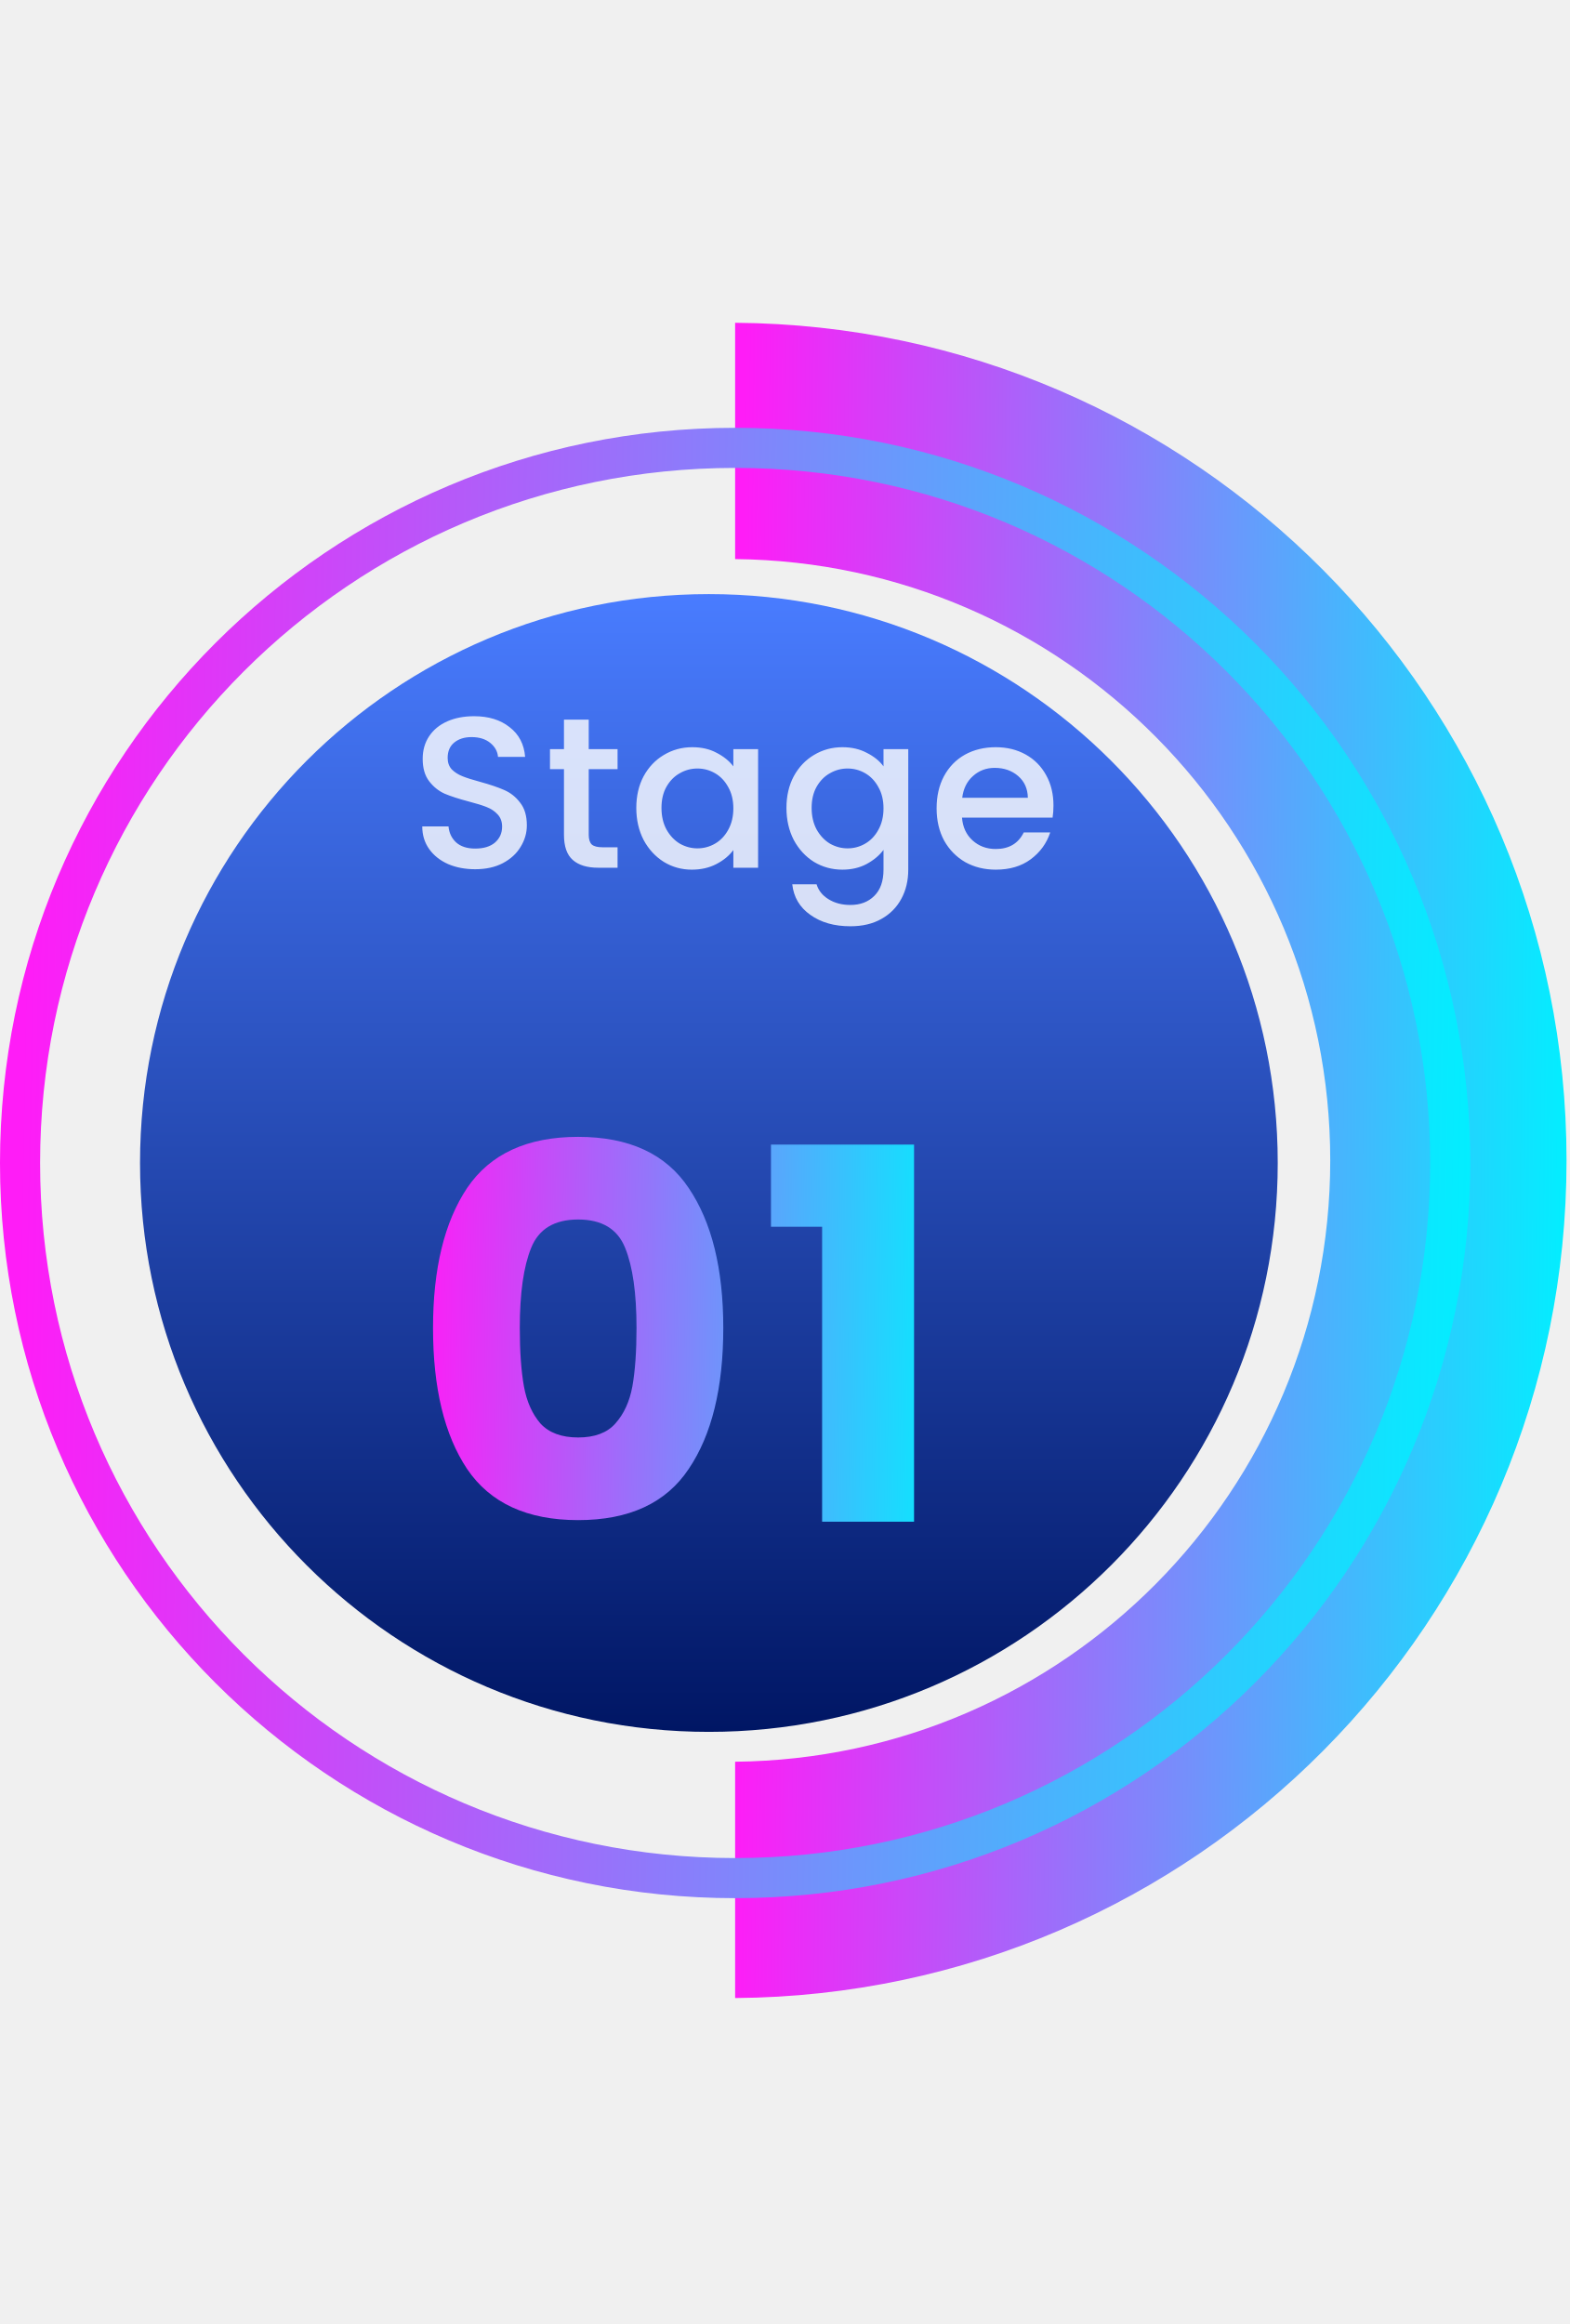
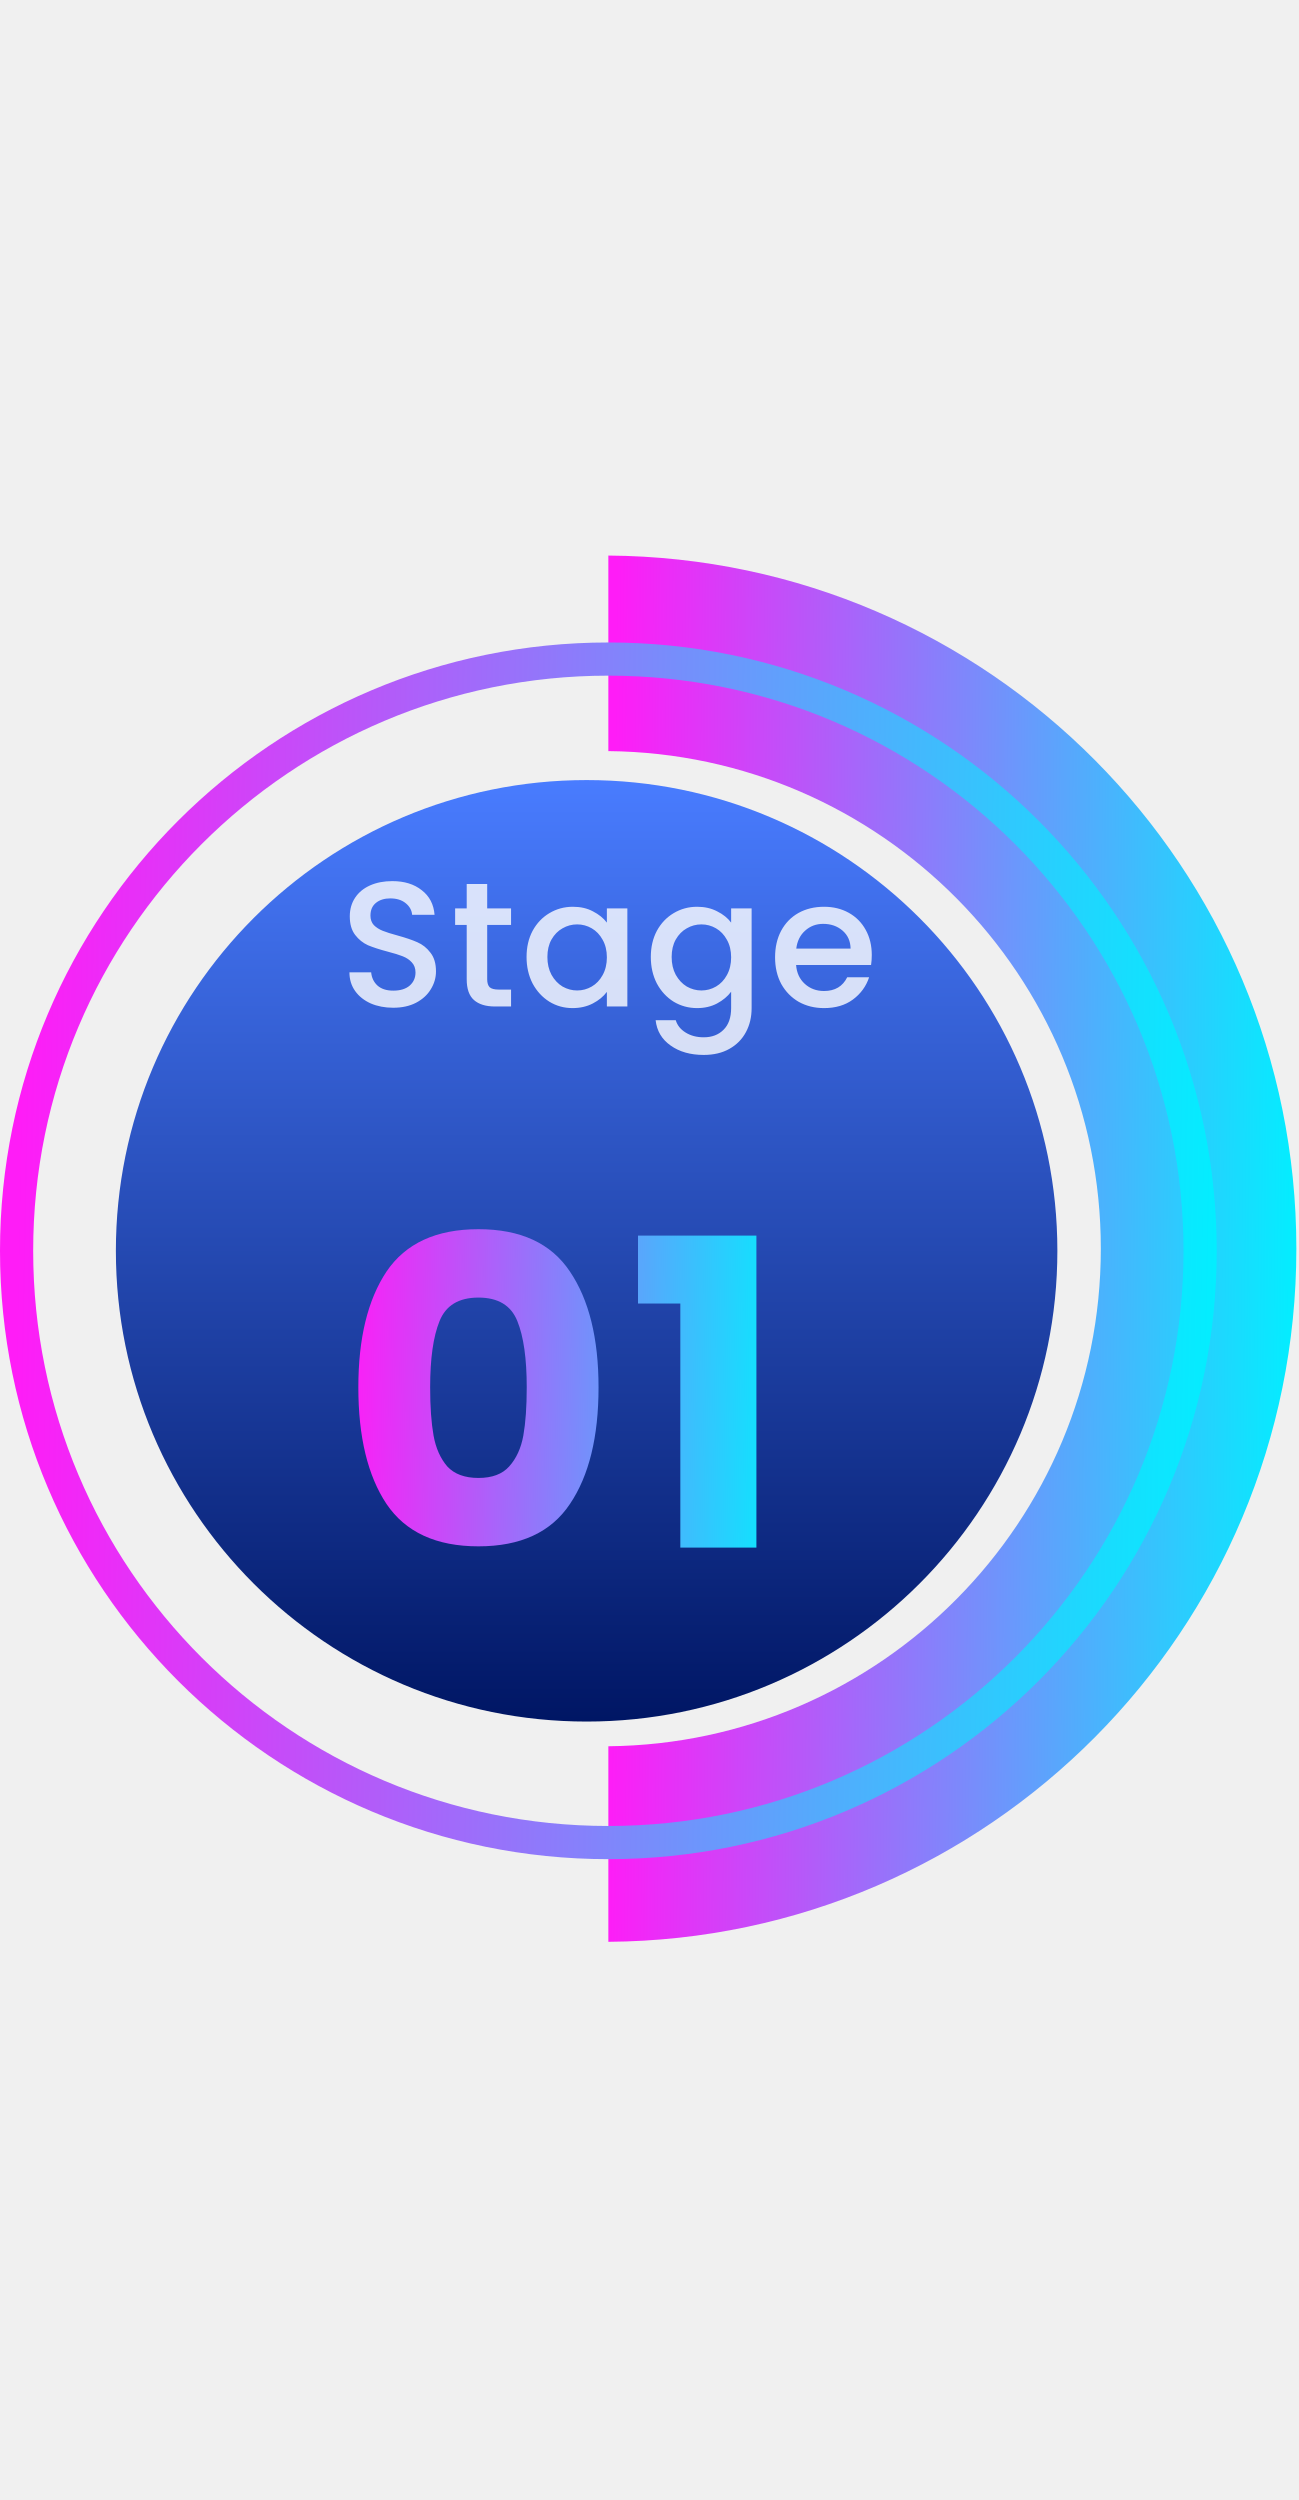
- <svg xmlns="http://www.w3.org/2000/svg" width="260" height="385" viewBox="0 0 360 385" fill="none">
+ <svg xmlns="http://www.w3.org/2000/svg" width="200" height="385" viewBox="0 0 360 385" fill="none">
  <circle cx="162.612" cy="192.726" r="130.491" fill="url(#paint0_linear_221_5895)" />
  <path fill-rule="evenodd" clip-rule="evenodd" d="M166.469 384.275C166.716 384.276 166.964 384.276 167.211 384.276C167.459 384.276 167.706 384.276 167.954 384.275H166.469ZM168.634 384.271C274.096 383.506 359.352 297.777 359.352 192.136C359.352 86.494 274.096 0.765 168.634 0V54.206C244.159 54.969 305.148 116.43 305.148 192.136C305.148 267.841 244.159 329.302 168.634 330.065V384.271Z" fill="url(#paint1_linear_221_5895)" />
  <circle cx="168.634" cy="192.727" r="164.035" stroke="url(#paint2_linear_221_5895)" stroke-width="9.198" />
  <path d="M109.007 125.346C106.704 125.346 104.63 124.951 102.787 124.161C100.944 123.338 99.496 122.186 98.443 120.705C97.39 119.224 96.863 117.496 96.863 115.522H102.886C103.018 117.003 103.593 118.22 104.614 119.175C105.667 120.129 107.131 120.606 109.007 120.606C110.949 120.606 112.463 120.146 113.549 119.224C114.635 118.27 115.178 117.052 115.178 115.571C115.178 114.419 114.832 113.481 114.141 112.757C113.483 112.033 112.644 111.474 111.624 111.079C110.636 110.684 109.254 110.256 107.477 109.795C105.239 109.203 103.412 108.61 101.997 108.018C100.615 107.393 99.43 106.438 98.443 105.155C97.456 103.871 96.962 102.16 96.962 100.021C96.962 98.046 97.456 96.318 98.443 94.837C99.43 93.356 100.813 92.221 102.59 91.431C104.367 90.641 106.424 90.246 108.76 90.246C112.084 90.246 114.8 91.085 116.906 92.764C119.045 94.409 120.23 96.68 120.46 99.576H114.24C114.141 98.326 113.549 97.256 112.463 96.368C111.377 95.479 109.945 95.035 108.168 95.035C106.555 95.035 105.239 95.446 104.219 96.269C103.199 97.092 102.688 98.276 102.688 99.823C102.688 100.876 103.001 101.749 103.626 102.44C104.285 103.098 105.107 103.624 106.095 104.019C107.082 104.414 108.431 104.842 110.143 105.303C112.414 105.928 114.257 106.554 115.672 107.179C117.12 107.804 118.337 108.775 119.325 110.091C120.345 111.375 120.855 113.103 120.855 115.275C120.855 117.019 120.378 118.665 119.424 120.211C118.502 121.758 117.136 123.009 115.326 123.963C113.549 124.885 111.443 125.346 109.007 125.346ZM135.049 102.39V117.447C135.049 118.467 135.279 119.208 135.74 119.668C136.233 120.096 137.056 120.31 138.208 120.31H141.664V125H137.221C134.687 125 132.745 124.408 131.396 123.223C130.046 122.038 129.372 120.113 129.372 117.447V102.39H126.163V97.799H129.372V91.036H135.049V97.799H141.664V102.39H135.049ZM145.962 111.276C145.962 108.545 146.521 106.126 147.64 104.019C148.792 101.913 150.339 100.284 152.281 99.132C154.256 97.947 156.428 97.355 158.797 97.355C160.936 97.355 162.796 97.783 164.376 98.638C165.988 99.461 167.272 100.498 168.226 101.749V97.799H173.903V125H168.226V120.952C167.272 122.236 165.972 123.305 164.326 124.161C162.681 125.016 160.805 125.444 158.698 125.444C156.362 125.444 154.223 124.852 152.281 123.667C150.339 122.449 148.792 120.771 147.64 118.632C146.521 116.46 145.962 114.008 145.962 111.276ZM168.226 111.375C168.226 109.499 167.831 107.87 167.041 106.488C166.284 105.105 165.281 104.052 164.03 103.328C162.779 102.604 161.43 102.242 159.982 102.242C158.534 102.242 157.185 102.604 155.934 103.328C154.683 104.019 153.663 105.056 152.873 106.438C152.116 107.788 151.738 109.4 151.738 111.276C151.738 113.152 152.116 114.798 152.873 116.213C153.663 117.628 154.683 118.714 155.934 119.471C157.217 120.195 158.567 120.557 159.982 120.557C161.43 120.557 162.779 120.195 164.03 119.471C165.281 118.747 166.284 117.694 167.041 116.312C167.831 114.896 168.226 113.251 168.226 111.375ZM193.242 97.355C195.348 97.355 197.207 97.783 198.82 98.638C200.465 99.461 201.749 100.498 202.67 101.749V97.799H208.348V125.444C208.348 127.946 207.821 130.167 206.768 132.109C205.715 134.083 204.184 135.63 202.177 136.749C200.202 137.868 197.833 138.428 195.068 138.428C191.382 138.428 188.321 137.555 185.886 135.811C183.451 134.1 182.068 131.763 181.739 128.801H187.318C187.745 130.216 188.651 131.352 190.033 132.207C191.448 133.096 193.126 133.54 195.068 133.54C197.339 133.54 199.166 132.849 200.548 131.467C201.963 130.085 202.67 128.077 202.67 125.444V120.903C201.716 122.186 200.416 123.272 198.771 124.161C197.158 125.016 195.315 125.444 193.242 125.444C190.872 125.444 188.7 124.852 186.725 123.667C184.784 122.449 183.237 120.771 182.085 118.632C180.966 116.46 180.406 114.008 180.406 111.276C180.406 108.545 180.966 106.126 182.085 104.019C183.237 101.913 184.784 100.284 186.725 99.132C188.7 97.947 190.872 97.355 193.242 97.355ZM202.67 111.375C202.67 109.499 202.276 107.87 201.486 106.488C200.729 105.105 199.725 104.052 198.474 103.328C197.224 102.604 195.874 102.242 194.426 102.242C192.978 102.242 191.629 102.604 190.378 103.328C189.128 104.019 188.108 105.056 187.318 106.438C186.561 107.788 186.182 109.4 186.182 111.276C186.182 113.152 186.561 114.798 187.318 116.213C188.108 117.628 189.128 118.714 190.378 119.471C191.662 120.195 193.011 120.557 194.426 120.557C195.874 120.557 197.224 120.195 198.474 119.471C199.725 118.747 200.729 117.694 201.486 116.312C202.276 114.896 202.67 113.251 202.67 111.375ZM241.657 110.733C241.657 111.753 241.591 112.675 241.459 113.498H220.676C220.841 115.67 221.647 117.414 223.095 118.731C224.543 120.047 226.32 120.705 228.426 120.705C231.454 120.705 233.593 119.438 234.844 116.904H240.916C240.093 119.405 238.596 121.462 236.424 123.075C234.285 124.654 231.619 125.444 228.426 125.444C225.827 125.444 223.49 124.868 221.416 123.716C219.376 122.532 217.763 120.886 216.579 118.78C215.427 116.641 214.851 114.172 214.851 111.375C214.851 108.578 215.41 106.126 216.529 104.019C217.681 101.88 219.277 100.235 221.318 99.083C223.391 97.931 225.761 97.355 228.426 97.355C230.993 97.355 233.281 97.915 235.288 99.034C237.296 100.152 238.859 101.732 239.978 103.773C241.097 105.78 241.657 108.1 241.657 110.733ZM235.782 108.956C235.749 106.883 235.009 105.221 233.561 103.97C232.112 102.719 230.319 102.094 228.18 102.094C226.238 102.094 224.576 102.719 223.194 103.97C221.811 105.188 220.989 106.85 220.725 108.956H235.782Z" fill="white" fill-opacity="0.8" />
  <path d="M99.332 230.571C99.332 216.985 101.938 206.282 107.151 198.463C112.443 190.643 120.934 186.733 132.624 186.733C144.314 186.733 152.765 190.643 157.978 198.463C163.27 206.282 165.916 216.985 165.916 230.571C165.916 244.314 163.27 255.096 157.978 262.915C152.765 270.735 144.314 274.645 132.624 274.645C120.934 274.645 112.443 270.735 107.151 262.915C101.938 255.096 99.332 244.314 99.332 230.571ZM146.012 230.571C146.012 222.593 145.143 216.472 143.406 212.206C141.668 207.862 138.074 205.69 132.624 205.69C127.174 205.69 123.58 207.862 121.842 212.206C120.105 216.472 119.236 222.593 119.236 230.571C119.236 235.942 119.552 240.404 120.184 243.959C120.816 247.434 122.079 250.277 123.975 252.489C125.95 254.622 128.833 255.688 132.624 255.688C136.415 255.688 139.259 254.622 141.154 252.489C143.129 250.277 144.432 247.434 145.064 243.959C145.696 240.404 146.012 235.942 146.012 230.571ZM176.857 207.349V188.511H209.676V275H188.587V207.349H176.857Z" fill="url(#paint3_linear_221_5895)" />
  <defs>
    <linearGradient id="paint0_linear_221_5895" x1="162.612" y1="62.235" x2="162.612" y2="323.217" gradientUnits="userSpaceOnUse">
      <stop stop-color="#497CFF" />
      <stop offset="1" stop-color="#001664" />
    </linearGradient>
    <linearGradient id="paint1_linear_221_5895" x1="170.361" y1="58.818" x2="362.365" y2="60.605" gradientUnits="userSpaceOnUse">
      <stop stop-color="#FF1CF7" />
      <stop offset="1" stop-color="#00F0FF" />
    </linearGradient>
    <linearGradient id="paint2_linear_221_5895" x1="6.806" y1="75.715" x2="342.452" y2="81.941" gradientUnits="userSpaceOnUse">
      <stop stop-color="#FF1CF7" />
      <stop offset="1" stop-color="#00F0FF" />
    </linearGradient>
    <linearGradient id="paint3_linear_221_5895" x1="96.522" y1="172.245" x2="220.943" y2="173.866" gradientUnits="userSpaceOnUse">
      <stop stop-color="#FF1CF7" />
      <stop offset="1" stop-color="#00F0FF" />
    </linearGradient>
  </defs>
</svg>
